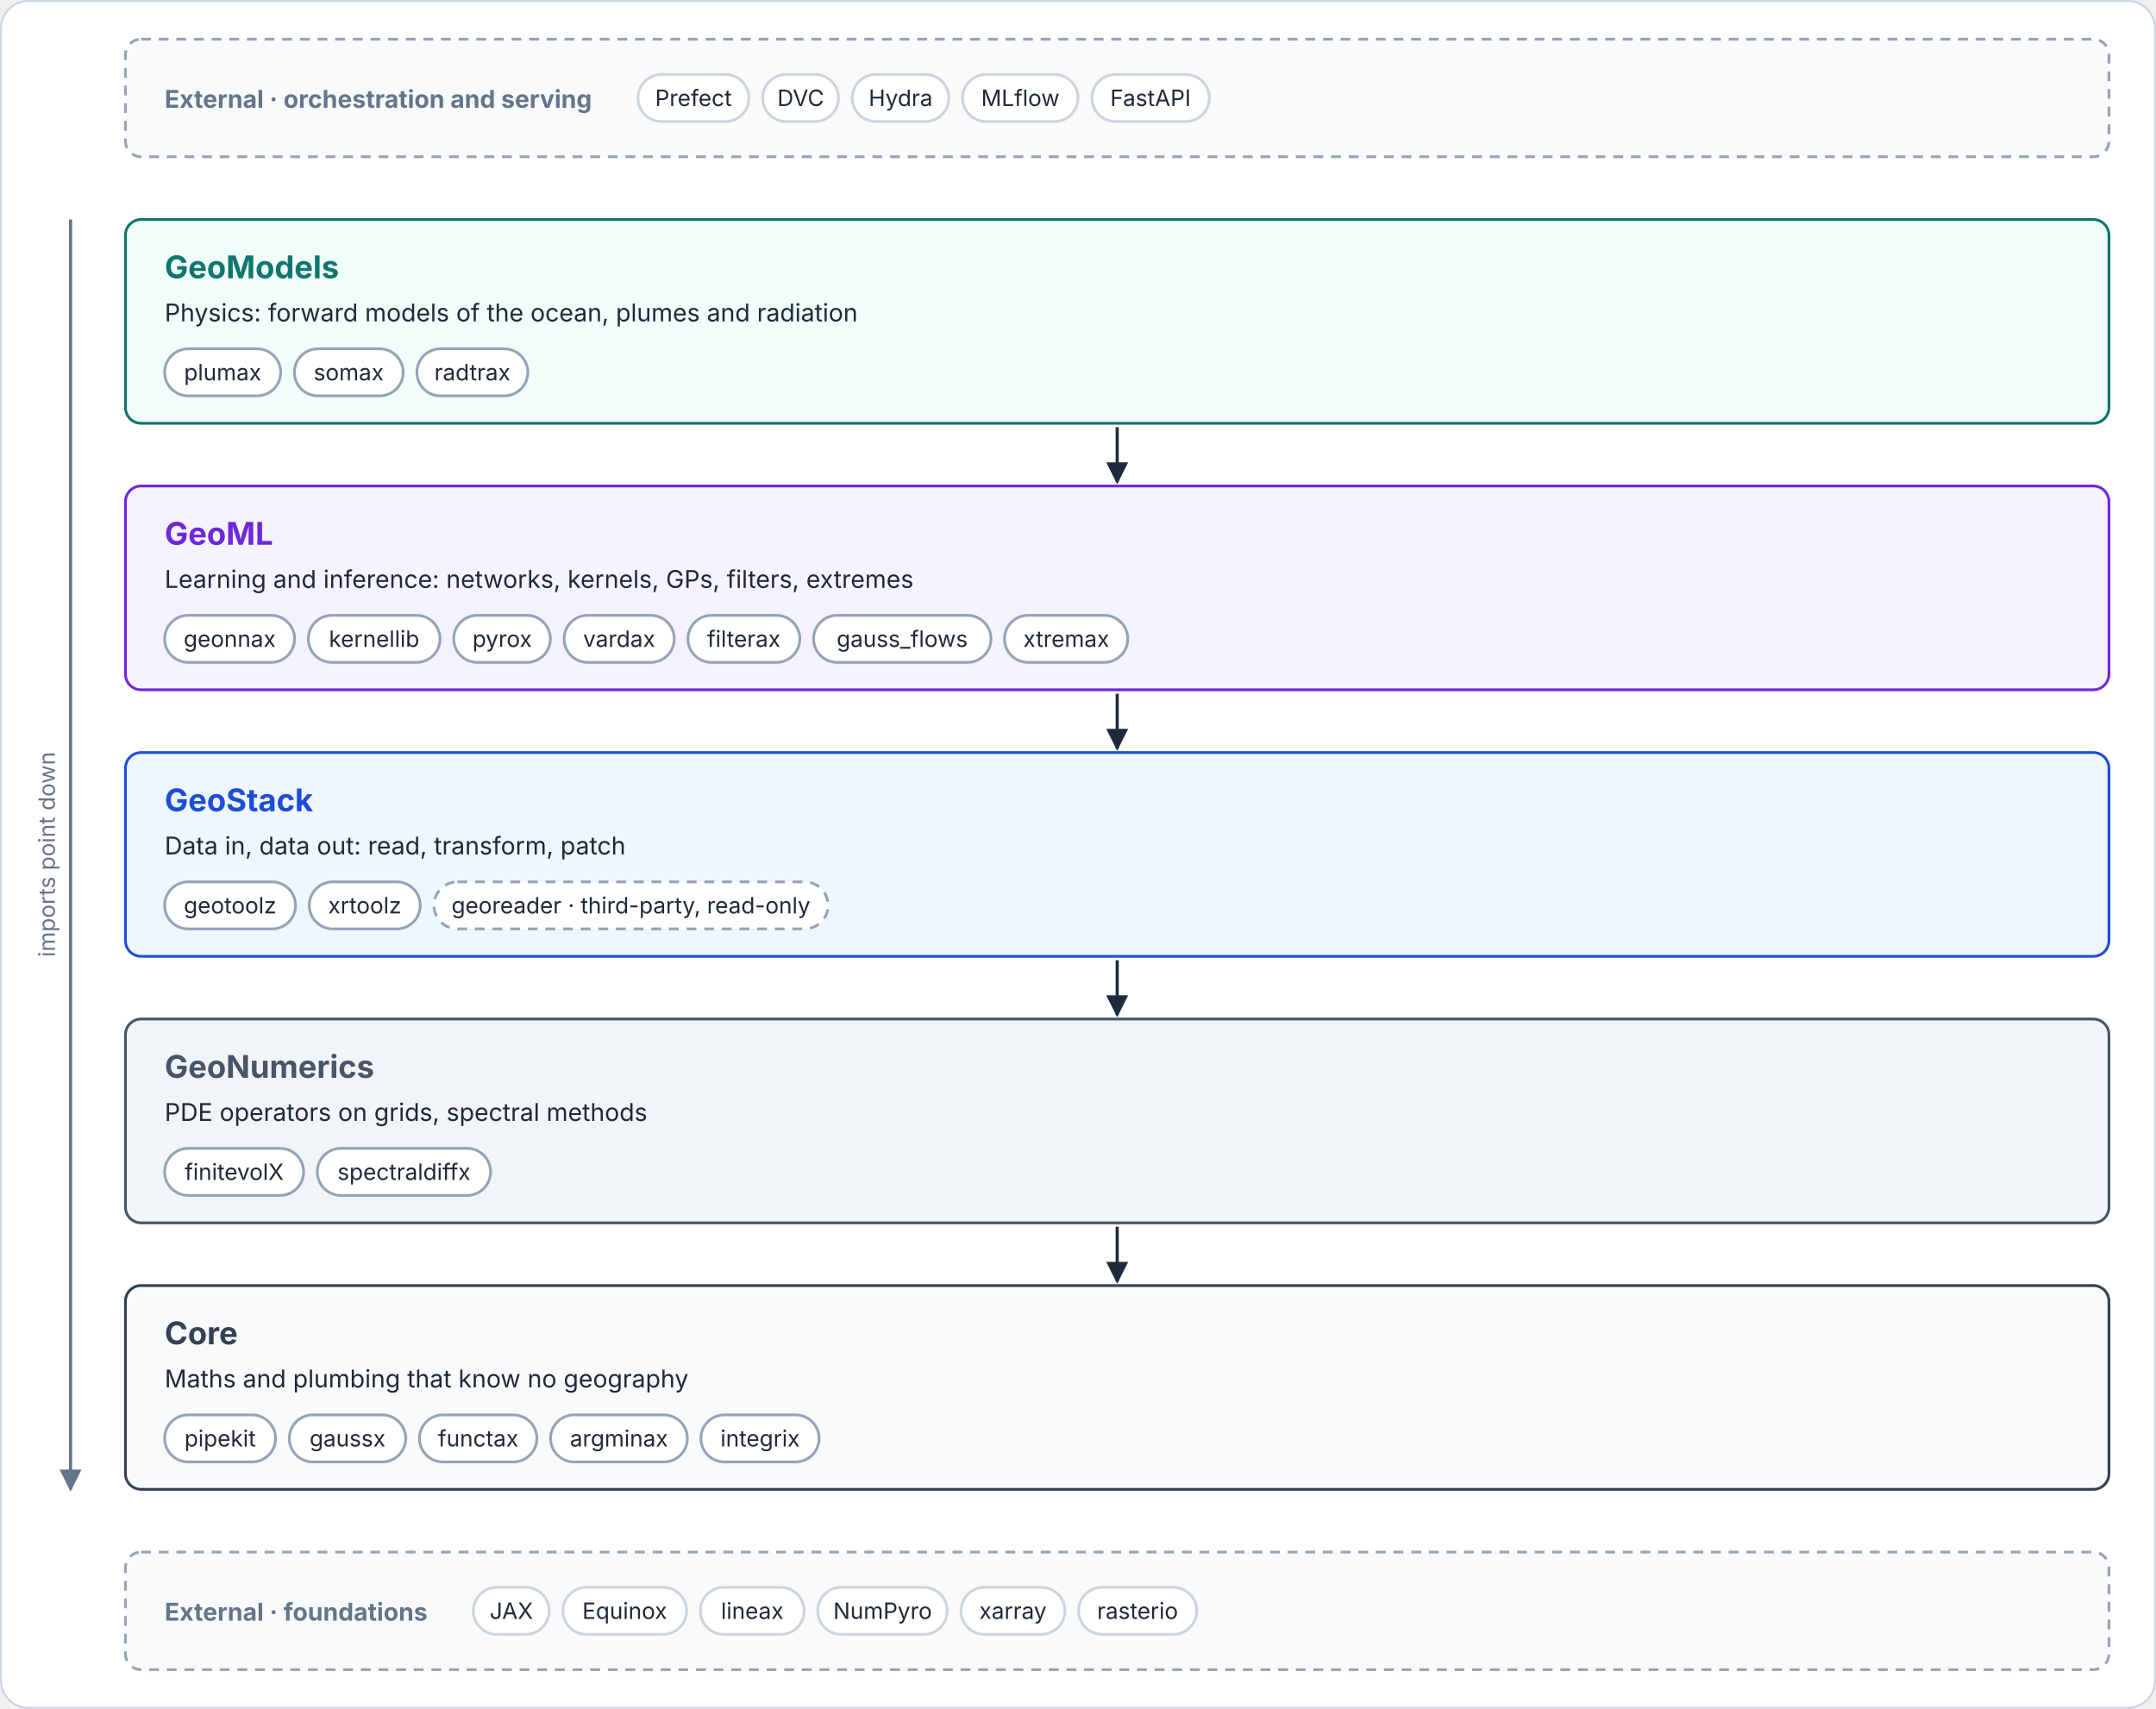
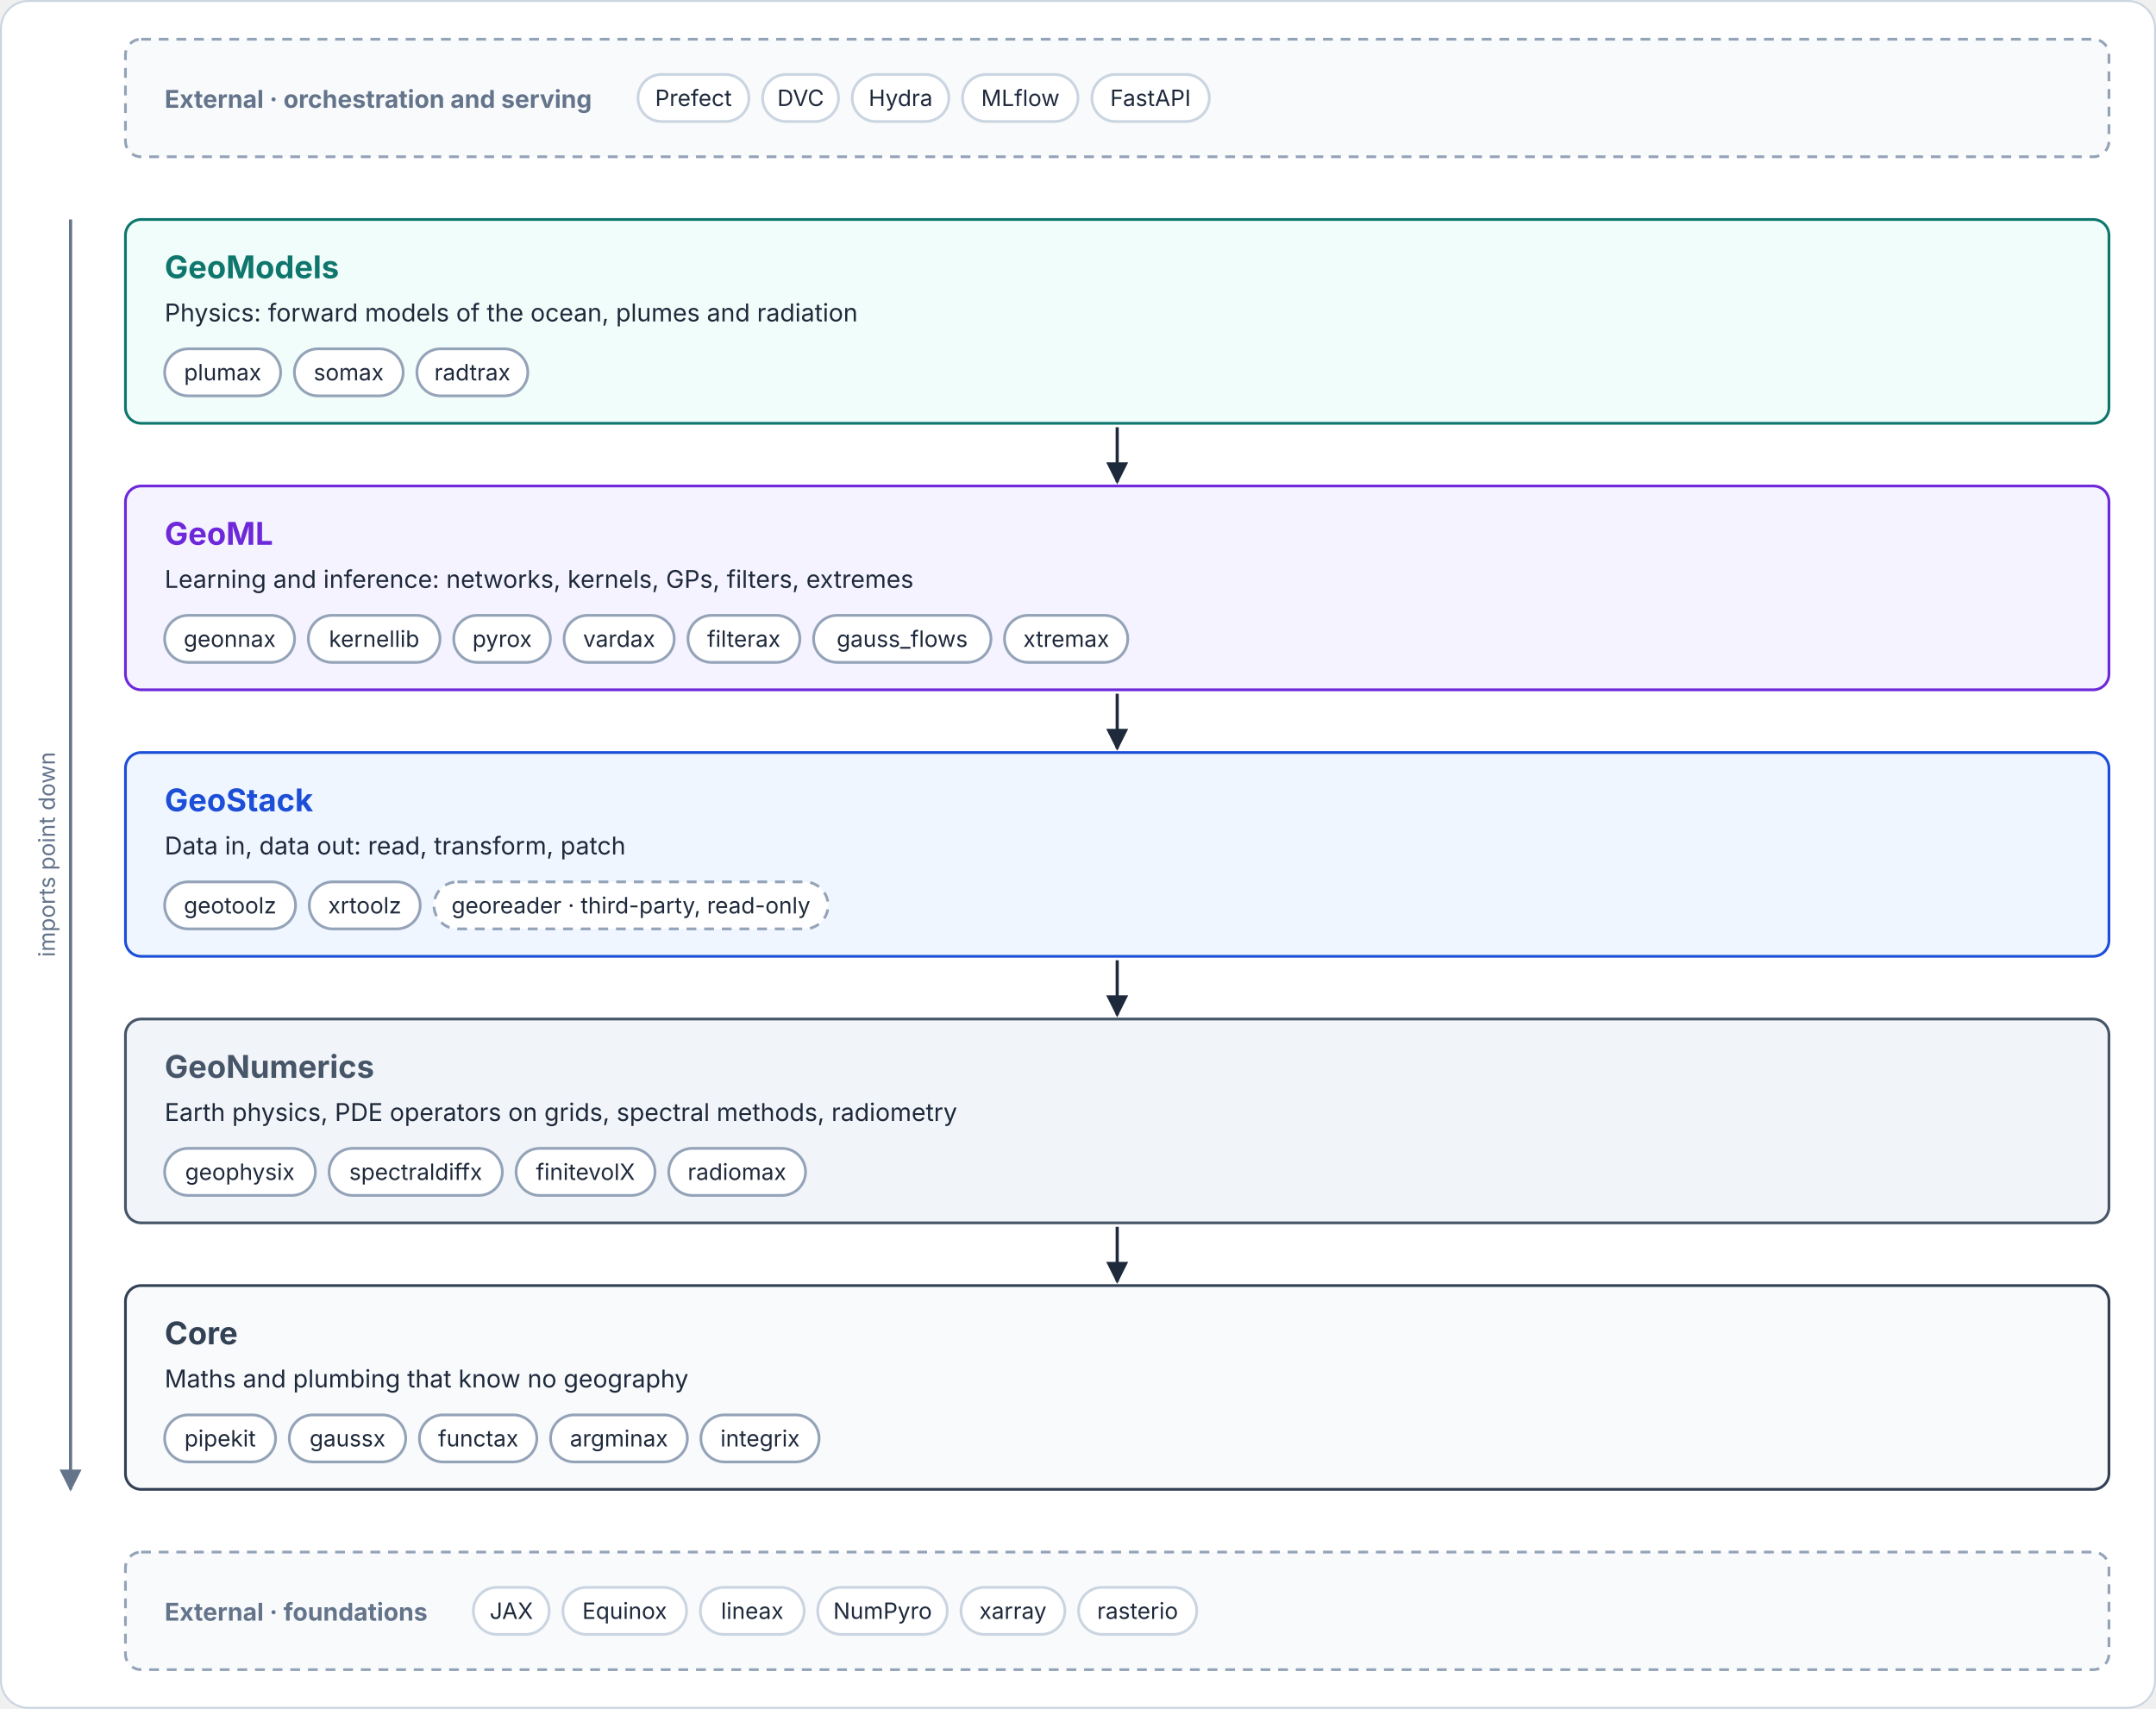
<svg xmlns="http://www.w3.org/2000/svg" viewBox="0 0 1100 872" width="1100" height="872" role="img" aria-label="The stack in four owned layers over Core, between external foundations and external orchestration: Core (maths and plumbing) at the bottom, then GeoNumerics (numerics), GeoStack (data), GeoML (learning) and GeoModels (physics) on top. Imports point down; GeoStack may import GeoNumerics and never the other way round." font-family="Inter, 'Helvetica Neue', Arial, 'DejaVu Sans', sans-serif">
  <defs>
    <marker id="m1e293b" viewBox="0 0 10 10" refX="9" refY="5" markerWidth="7" markerHeight="7" orient="auto-start-reverse">
      <path d="M0,0 L10,5 L0,10 z" fill="#1e293b" />
    </marker>
    <marker id="m64748b" viewBox="0 0 10 10" refX="9" refY="5" markerWidth="7" markerHeight="7" orient="auto-start-reverse">
      <path d="M0,0 L10,5 L0,10 z" fill="#64748b" />
    </marker>
  </defs>
  <rect x="0.5" y="0.5" width="1099" height="871" rx="14" fill="#ffffff" stroke="#cbd5e1" />
  <rect x="64.0" y="20.0" width="1012.0" height="60.0" rx="8" fill="#f8fafc" stroke="#94a3b8" stroke-width="1.4" stroke-dasharray="5 4" />
  <text x="84.0" y="55.0" font-size="12.5" fill="#64748b" text-anchor="start" font-weight="700">External · orchestration and serving</text>
  <rect x="325.5" y="38.0" width="56.6" height="24.0" rx="12.0" fill="#ffffff" stroke="#cbd5e1" stroke-width="1.4" />
  <text x="353.8" y="54.1" font-size="11.5" fill="#1e293b" text-anchor="middle" font-weight="400">Prefect</text>
  <rect x="389.1" y="38.0" width="38.7" height="24.0" rx="12.0" fill="#ffffff" stroke="#cbd5e1" stroke-width="1.4" />
  <text x="408.5" y="54.1" font-size="11.5" fill="#1e293b" text-anchor="middle" font-weight="400">DVC</text>
  <rect x="434.8" y="38.0" width="49.3" height="24.0" rx="12.0" fill="#ffffff" stroke="#cbd5e1" stroke-width="1.4" />
  <text x="459.5" y="54.1" font-size="11.5" fill="#1e293b" text-anchor="middle" font-weight="400">Hydra</text>
  <rect x="491.1" y="38.0" width="58.9" height="24.0" rx="12.0" fill="#ffffff" stroke="#cbd5e1" stroke-width="1.4" />
  <text x="520.6" y="54.1" font-size="11.5" fill="#1e293b" text-anchor="middle" font-weight="400">MLflow</text>
  <rect x="557.1" y="38.0" width="59.9" height="24.0" rx="12.0" fill="#ffffff" stroke="#cbd5e1" stroke-width="1.4" />
  <text x="587.0" y="54.1" font-size="11.5" fill="#1e293b" text-anchor="middle" font-weight="400">FastAPI</text>
  <rect x="64.0" y="112.0" width="1012.0" height="104.0" rx="8" fill="#f0fdfa" stroke="#0f766e" stroke-width="1.4" />
  <text x="84.0" y="142.0" font-size="16" fill="#0f766e" text-anchor="start" font-weight="700">GeoModels</text>
  <text x="84.0" y="164.0" font-size="12.5" fill="#1e293b" text-anchor="start" font-weight="400">Physics: forward models of the ocean, plumes and radiation</text>
  <rect x="84.0" y="178.0" width="59.2" height="24.0" rx="12.0" fill="#ffffff" stroke="#94a3b8" stroke-width="1.4" />
  <text x="113.6" y="194.1" font-size="11.5" fill="#1e293b" text-anchor="middle" font-weight="400">plumax</text>
  <rect x="150.2" y="178.0" width="55.5" height="24.0" rx="12.0" fill="#ffffff" stroke="#94a3b8" stroke-width="1.4" />
  <text x="177.9" y="194.1" font-size="11.5" fill="#1e293b" text-anchor="middle" font-weight="400">somax</text>
  <rect x="212.7" y="178.0" width="56.6" height="24.0" rx="12.0" fill="#ffffff" stroke="#94a3b8" stroke-width="1.4" />
  <text x="241.0" y="194.1" font-size="11.5" fill="#1e293b" text-anchor="middle" font-weight="400">radtrax</text>
  <rect x="64.0" y="248.0" width="1012.0" height="104.0" rx="8" fill="#f5f3ff" stroke="#6d28d9" stroke-width="1.4" />
  <text x="84.0" y="278.0" font-size="16" fill="#6d28d9" text-anchor="start" font-weight="700">GeoML</text>
  <text x="84.0" y="300.0" font-size="12.5" fill="#1e293b" text-anchor="start" font-weight="400">Learning and inference: networks, kernels, GPs, filters, extremes</text>
  <rect x="84.0" y="314.0" width="66.3" height="24.0" rx="12.0" fill="#ffffff" stroke="#94a3b8" stroke-width="1.4" />
  <text x="117.2" y="330.1" font-size="11.5" fill="#1e293b" text-anchor="middle" font-weight="400">geonnax</text>
  <rect x="157.3" y="314.0" width="67.2" height="24.0" rx="12.0" fill="#ffffff" stroke="#94a3b8" stroke-width="1.4" />
  <text x="190.9" y="330.1" font-size="11.5" fill="#1e293b" text-anchor="middle" font-weight="400">kernellib</text>
  <rect x="231.5" y="314.0" width="49.3" height="24.0" rx="12.0" fill="#ffffff" stroke="#94a3b8" stroke-width="1.4" />
  <text x="256.2" y="330.1" font-size="11.5" fill="#1e293b" text-anchor="middle" font-weight="400">pyrox</text>
  <rect x="287.8" y="314.0" width="56.2" height="24.0" rx="12.0" fill="#ffffff" stroke="#94a3b8" stroke-width="1.4" />
  <text x="315.9" y="330.1" font-size="11.5" fill="#1e293b" text-anchor="middle" font-weight="400">vardax</text>
  <rect x="351.0" y="314.0" width="57.1" height="24.0" rx="12.0" fill="#ffffff" stroke="#94a3b8" stroke-width="1.4" />
  <text x="379.5" y="330.1" font-size="11.5" fill="#1e293b" text-anchor="middle" font-weight="400">filterax</text>
  <rect x="415.1" y="314.0" width="90.5" height="24.0" rx="12.0" fill="#ffffff" stroke="#94a3b8" stroke-width="1.4" />
  <text x="460.3" y="330.1" font-size="11.5" fill="#1e293b" text-anchor="middle" font-weight="400">gauss_flows</text>
  <rect x="512.5" y="314.0" width="62.9" height="24.0" rx="12.0" fill="#ffffff" stroke="#94a3b8" stroke-width="1.4" />
  <text x="544.0" y="330.1" font-size="11.5" fill="#1e293b" text-anchor="middle" font-weight="400">xtremax</text>
  <rect x="64.0" y="384.0" width="1012.0" height="104.0" rx="8" fill="#eff6ff" stroke="#1d4ed8" stroke-width="1.4" />
  <text x="84.0" y="414.0" font-size="16" fill="#1d4ed8" text-anchor="start" font-weight="700">GeoStack</text>
  <text x="84.0" y="436.0" font-size="12.5" fill="#1e293b" text-anchor="start" font-weight="400">Data in, data out: read, transform, patch</text>
  <rect x="84.0" y="450.0" width="66.8" height="24.0" rx="12.0" fill="#ffffff" stroke="#94a3b8" stroke-width="1.4" />
  <text x="117.4" y="466.1" font-size="11.5" fill="#1e293b" text-anchor="middle" font-weight="400">geotoolz</text>
  <rect x="157.8" y="450.0" width="56.6" height="24.0" rx="12.0" fill="#ffffff" stroke="#94a3b8" stroke-width="1.4" />
  <text x="186.1" y="466.1" font-size="11.5" fill="#1e293b" text-anchor="middle" font-weight="400">xrtoolz</text>
  <rect x="221.4" y="450.0" width="201.1" height="24.0" rx="12.0" fill="#ffffff" stroke="#94a3b8" stroke-width="1.4" stroke-dasharray="5 4" />
  <text x="321.9" y="466.1" font-size="11.5" fill="#1e293b" text-anchor="middle" font-weight="400">georeader · third-party, read-only</text>
  <rect x="64.0" y="520.0" width="1012.0" height="104.0" rx="8" fill="#f1f5f9" stroke="#475569" stroke-width="1.4" />
  <text x="84.0" y="550.0" font-size="16" fill="#475569" text-anchor="start" font-weight="700">GeoNumerics</text>
-   <text x="84.0" y="572.0" font-size="12.5" fill="#1e293b" text-anchor="start" font-weight="400">PDE operators on grids, spectral methods</text>
-   <rect x="84.0" y="586.0" width="70.9" height="24.0" rx="12.0" fill="#ffffff" stroke="#94a3b8" stroke-width="1.4" />
-   <text x="119.5" y="602.1" font-size="11.5" fill="#1e293b" text-anchor="middle" font-weight="400">finitevolX</text>
-   <rect x="161.9" y="586.0" width="88.4" height="24.0" rx="12.0" fill="#ffffff" stroke="#94a3b8" stroke-width="1.4" />
-   <text x="206.1" y="602.1" font-size="11.5" fill="#1e293b" text-anchor="middle" font-weight="400">spectraldiffx</text>
+   <text x="84.0" y="572.0" font-size="12.5" fill="#1e293b" text-anchor="start" font-weight="400">Earth physics, PDE operators on grids, spectral methods, radiometry</text>
+   <rect x="84.0" y="586.0" width="76.9" height="24.0" rx="12.0" fill="#ffffff" stroke="#94a3b8" stroke-width="1.4" />
+   <text x="122.4" y="602.1" font-size="11.5" fill="#1e293b" text-anchor="middle" font-weight="400">geophysix</text>
+   <rect x="167.9" y="586.0" width="88.4" height="24.0" rx="12.0" fill="#ffffff" stroke="#94a3b8" stroke-width="1.4" />
+   <text x="212.1" y="602.1" font-size="11.5" fill="#1e293b" text-anchor="middle" font-weight="400">spectraldiffx</text>
+   <rect x="263.3" y="586.0" width="70.9" height="24.0" rx="12.0" fill="#ffffff" stroke="#94a3b8" stroke-width="1.4" />
+   <text x="298.7" y="602.1" font-size="11.5" fill="#1e293b" text-anchor="middle" font-weight="400">finitevolX</text>
+   <rect x="341.2" y="586.0" width="69.8" height="24.0" rx="12.0" fill="#ffffff" stroke="#94a3b8" stroke-width="1.4" />
+   <text x="376.0" y="602.1" font-size="11.5" fill="#1e293b" text-anchor="middle" font-weight="400">radiomax</text>
  <rect x="64.0" y="656.0" width="1012.0" height="104.0" rx="8" fill="#f8fafc" stroke="#334155" stroke-width="1.4" />
  <text x="84.0" y="686.0" font-size="16" fill="#334155" text-anchor="start" font-weight="700">Core</text>
  <text x="84.0" y="708.0" font-size="12.5" fill="#1e293b" text-anchor="start" font-weight="400">Maths and plumbing that know no geography</text>
  <rect x="84.0" y="722.0" width="56.6" height="24.0" rx="12.0" fill="#ffffff" stroke="#94a3b8" stroke-width="1.4" />
  <text x="112.3" y="738.1" font-size="11.5" fill="#1e293b" text-anchor="middle" font-weight="400">pipekit</text>
  <rect x="147.6" y="722.0" width="59.4" height="24.0" rx="12.0" fill="#ffffff" stroke="#94a3b8" stroke-width="1.4" />
  <text x="177.3" y="738.1" font-size="11.5" fill="#1e293b" text-anchor="middle" font-weight="400">gaussx</text>
  <rect x="214.0" y="722.0" width="59.9" height="24.0" rx="12.0" fill="#ffffff" stroke="#94a3b8" stroke-width="1.4" />
  <text x="244.0" y="738.1" font-size="11.5" fill="#1e293b" text-anchor="middle" font-weight="400">functax</text>
  <rect x="280.9" y="722.0" width="69.8" height="24.0" rx="12.0" fill="#ffffff" stroke="#94a3b8" stroke-width="1.4" />
  <text x="315.8" y="738.1" font-size="11.5" fill="#1e293b" text-anchor="middle" font-weight="400">argminax</text>
  <rect x="357.6" y="722.0" width="60.3" height="24.0" rx="12.0" fill="#ffffff" stroke="#94a3b8" stroke-width="1.4" />
  <text x="387.8" y="738.1" font-size="11.5" fill="#1e293b" text-anchor="middle" font-weight="400">integrix</text>
  <rect x="64.0" y="792.0" width="1012.0" height="60.0" rx="8" fill="#f8fafc" stroke="#94a3b8" stroke-width="1.4" stroke-dasharray="5 4" />
  <text x="84.0" y="827.0" font-size="12.5" fill="#64748b" text-anchor="start" font-weight="700">External · foundations</text>
  <rect x="241.5" y="810.0" width="38.7" height="24.0" rx="12.0" fill="#ffffff" stroke="#cbd5e1" stroke-width="1.4" />
  <text x="260.9" y="826.1" font-size="11.5" fill="#1e293b" text-anchor="middle" font-weight="400">JAX</text>
  <rect x="287.2" y="810.0" width="63.1" height="24.0" rx="12.0" fill="#ffffff" stroke="#cbd5e1" stroke-width="1.4" />
  <text x="318.7" y="826.1" font-size="11.5" fill="#1e293b" text-anchor="middle" font-weight="400">Equinox</text>
  <rect x="357.3" y="810.0" width="53.0" height="24.0" rx="12.0" fill="#ffffff" stroke="#cbd5e1" stroke-width="1.4" />
  <text x="383.8" y="826.1" font-size="11.5" fill="#1e293b" text-anchor="middle" font-weight="400">lineax</text>
  <rect x="417.2" y="810.0" width="66.1" height="24.0" rx="12.0" fill="#ffffff" stroke="#cbd5e1" stroke-width="1.4" />
  <text x="450.3" y="826.1" font-size="11.5" fill="#1e293b" text-anchor="middle" font-weight="400">NumPyro</text>
  <rect x="490.3" y="810.0" width="53.0" height="24.0" rx="12.0" fill="#ffffff" stroke="#cbd5e1" stroke-width="1.4" />
  <text x="516.8" y="826.1" font-size="11.5" fill="#1e293b" text-anchor="middle" font-weight="400">xarray</text>
  <rect x="550.3" y="810.0" width="60.3" height="24.0" rx="12.0" fill="#ffffff" stroke="#cbd5e1" stroke-width="1.4" />
  <text x="580.4" y="826.1" font-size="11.5" fill="#1e293b" text-anchor="middle" font-weight="400">rasterio</text>
  <path d="M570.0,218.0 L570.0,246.0" fill="none" stroke="#1e293b" stroke-width="1.6" stroke-linejoin="round" marker-end="url(#m1e293b)" />
  <path d="M570.0,354.0 L570.0,382.0" fill="none" stroke="#1e293b" stroke-width="1.6" stroke-linejoin="round" marker-end="url(#m1e293b)" />
  <path d="M570.0,490.0 L570.0,518.0" fill="none" stroke="#1e293b" stroke-width="1.6" stroke-linejoin="round" marker-end="url(#m1e293b)" />
  <path d="M570.0,626.0 L570.0,654.0" fill="none" stroke="#1e293b" stroke-width="1.6" stroke-linejoin="round" marker-end="url(#m1e293b)" />
  <path d="M36.0,112.0 L36.0,760.0" fill="none" stroke="#64748b" stroke-width="1.6" stroke-linejoin="round" marker-end="url(#m64748b)" />
  <text transform="rotate(-90 28 436)" x="28.0" y="436.0" font-size="11.5" fill="#64748b" text-anchor="middle" font-weight="400">imports point down</text>
</svg>
